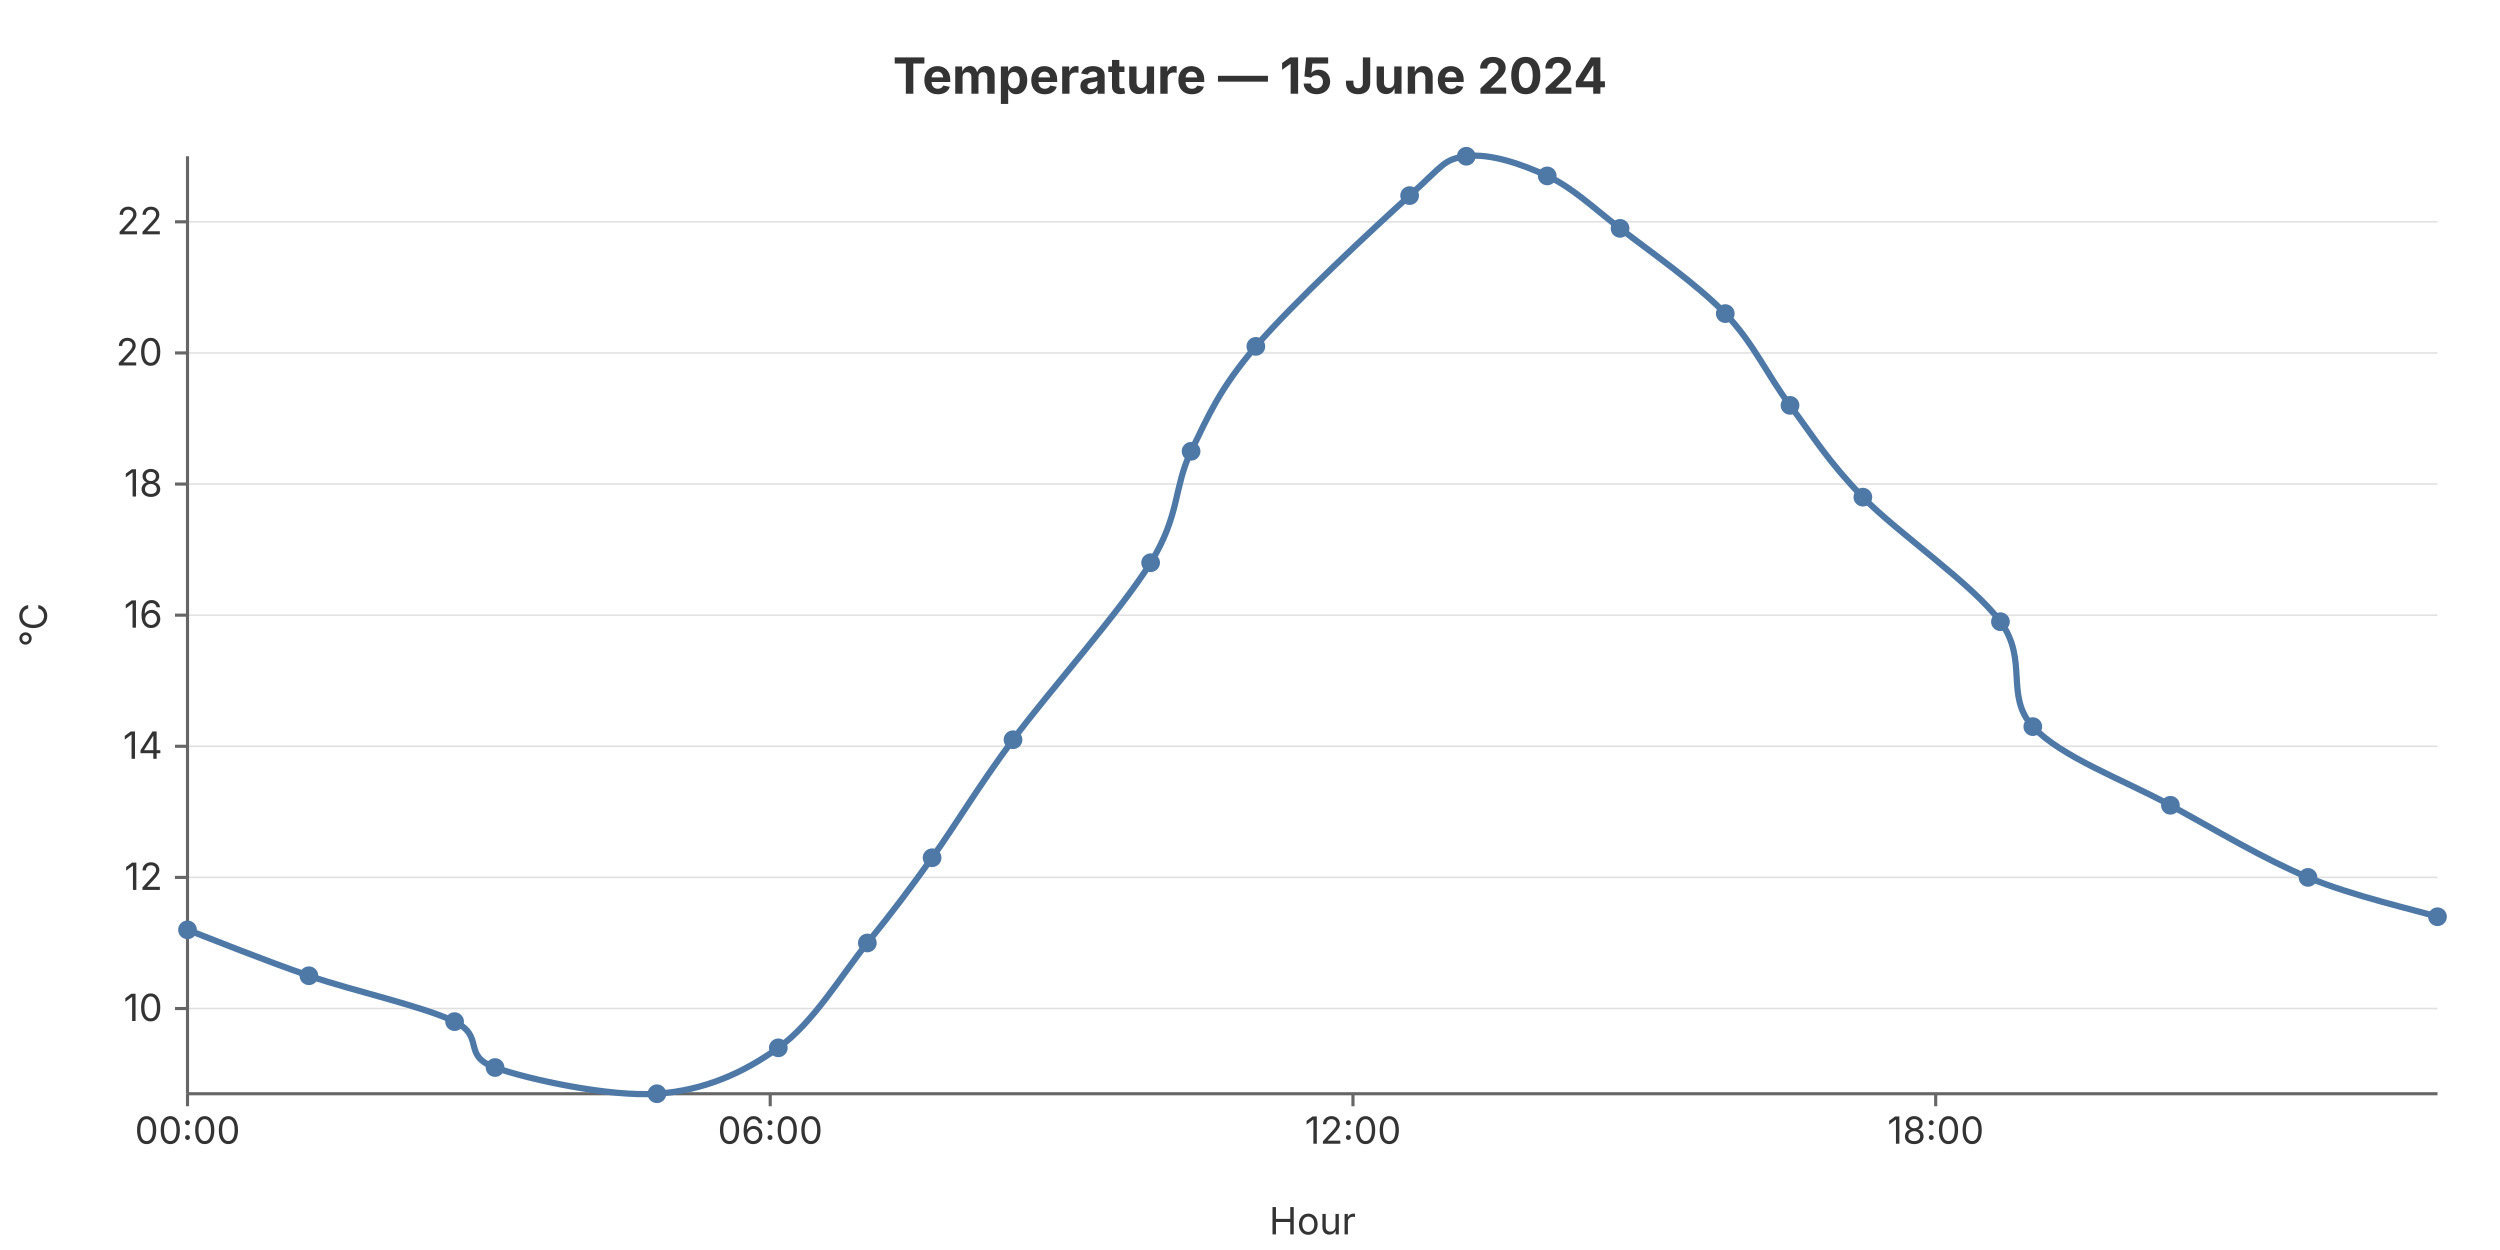
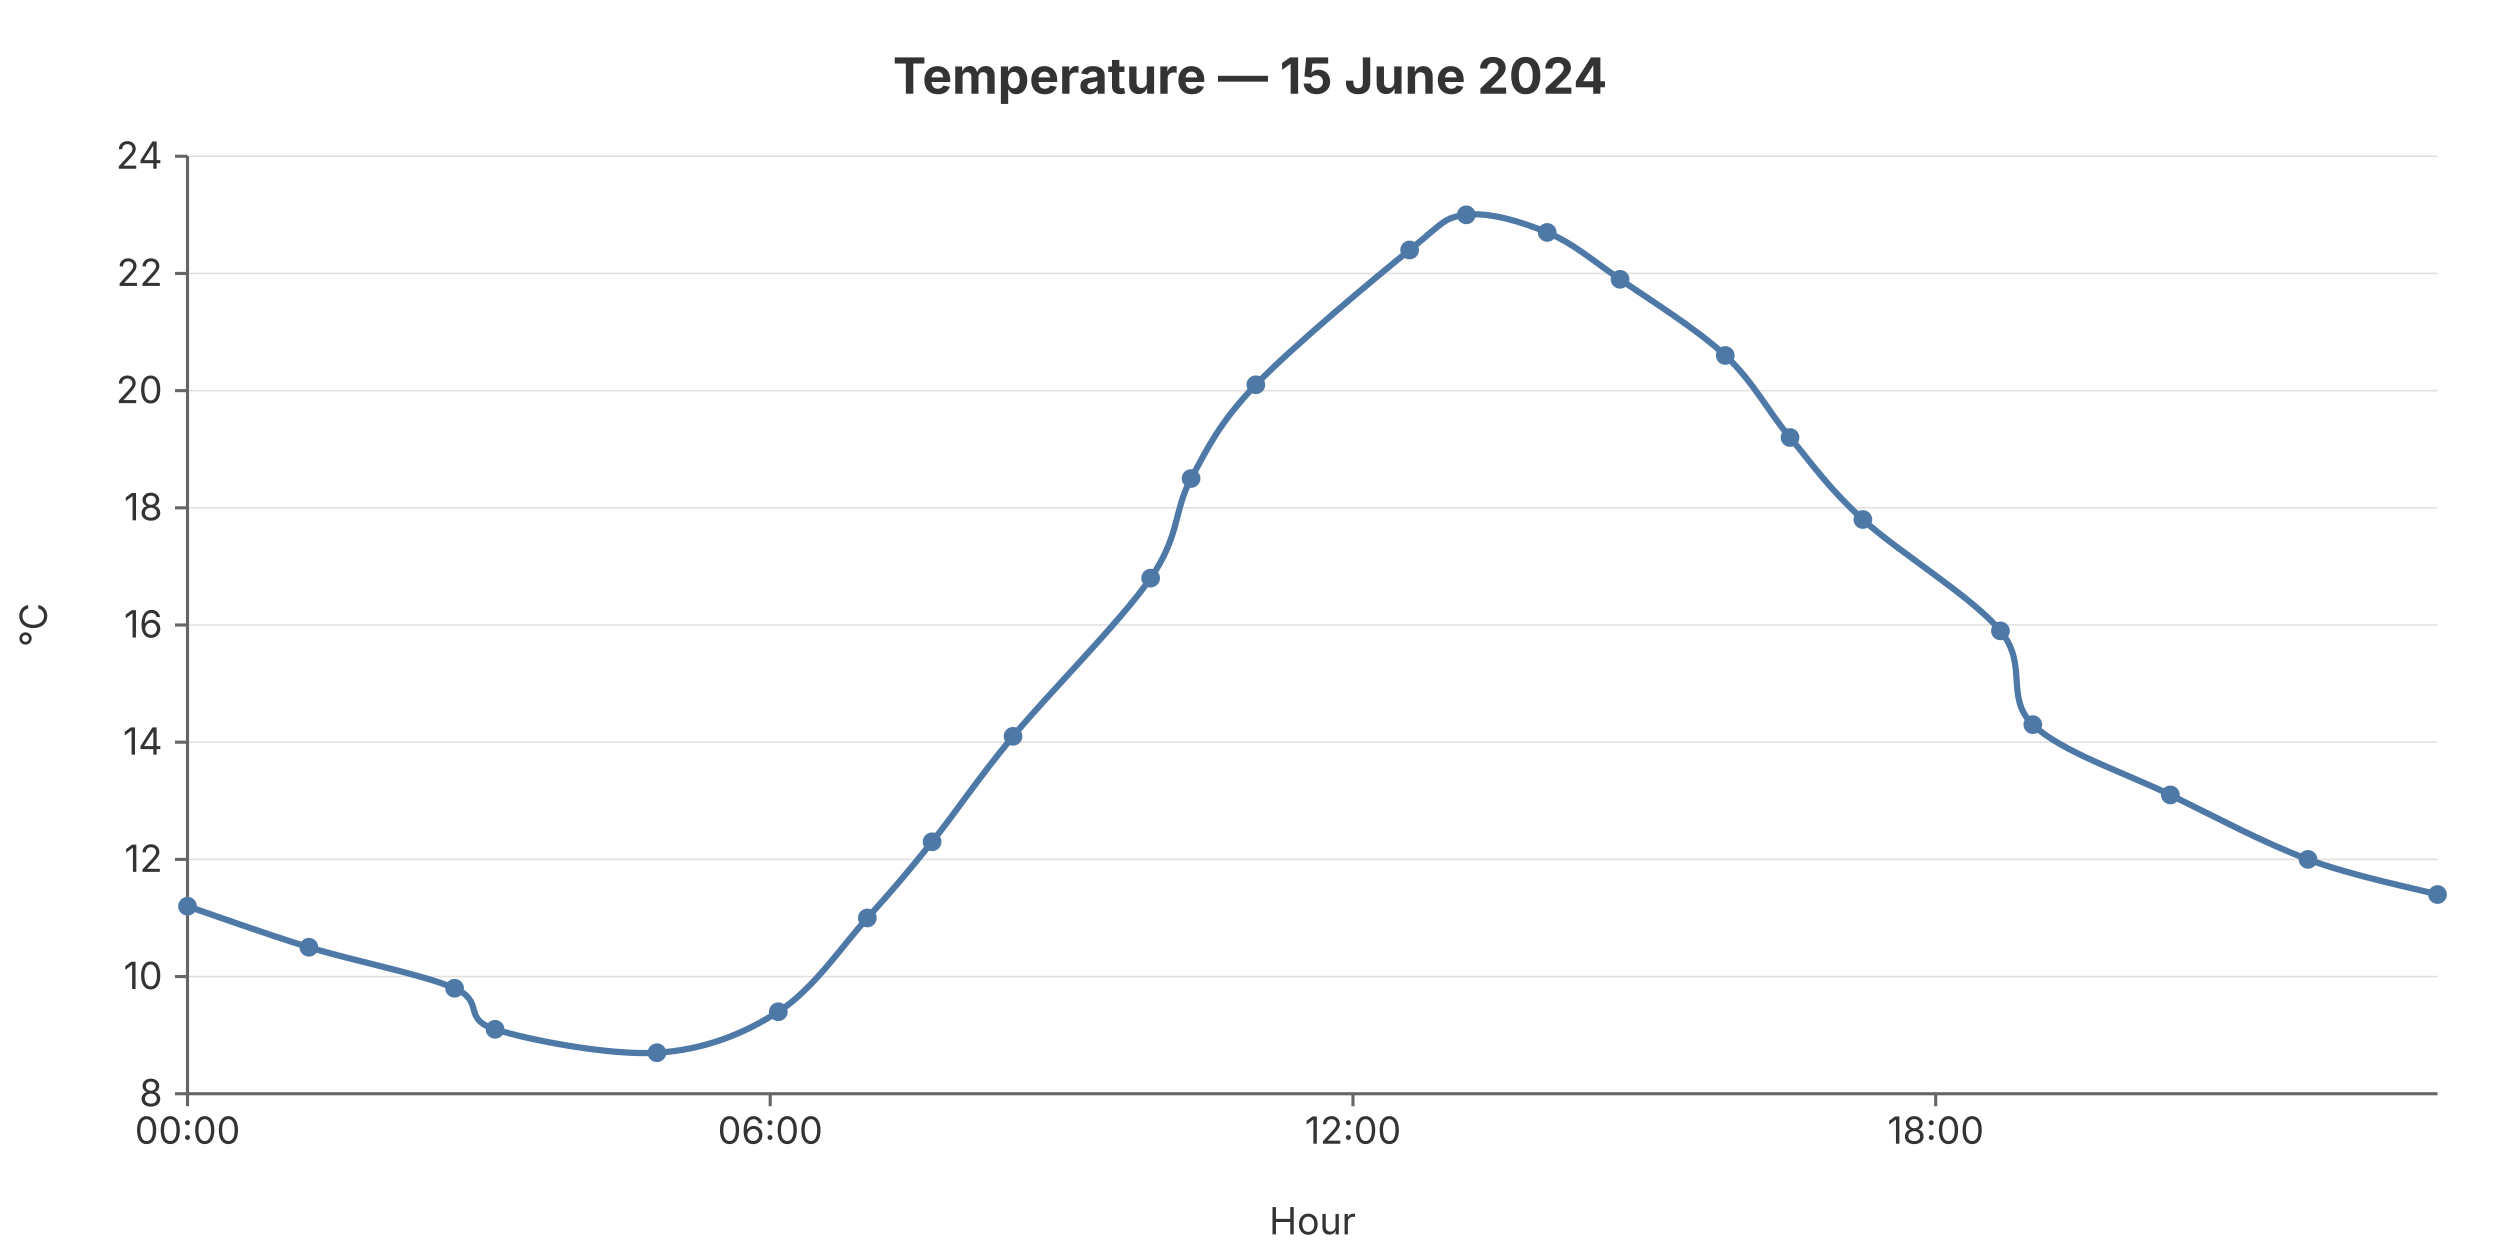
<svg xmlns="http://www.w3.org/2000/svg" viewBox="0 0 800 400" role="img" aria-labelledby="chart-title">
  <style>
    .tooltip { display: none; pointer-events: none; }
    .data-point:hover .tooltip { display: block; }
    .point { transition: r 0.15s; }
    .data-point:hover .point { r: 5; }
    .line { transition: stroke-width 0.2s; }
    .bar { transition: opacity 0.15s; }
    .bar:hover { opacity: 0.8; }
    .slice { transition: opacity 0.15s; }
    .slice:hover { opacity: 0.8; }
  </style>
  <rect x="0.00" y="0.00" width="800.00" height="400.00" fill="#ffffff" />
  <g class="grid">
-     <line x1="60.00" y1="322.73" x2="780.00" y2="322.73" stroke="#e0e0e0" stroke-width="0.5" />
-     <line x1="60.00" y1="280.77" x2="780.00" y2="280.77" stroke="#e0e0e0" stroke-width="0.5" />
-     <line x1="60.00" y1="238.81" x2="780.00" y2="238.81" stroke="#e0e0e0" stroke-width="0.5" />
-     <line x1="60.00" y1="196.85" x2="780.00" y2="196.85" stroke="#e0e0e0" stroke-width="0.5" />
-     <line x1="60.00" y1="154.90" x2="780.00" y2="154.90" stroke="#e0e0e0" stroke-width="0.5" />
-     <line x1="60.00" y1="112.94" x2="780.00" y2="112.94" stroke="#e0e0e0" stroke-width="0.5" />
-     <line x1="60.00" y1="70.98" x2="780.00" y2="70.98" stroke="#e0e0e0" stroke-width="0.5" />
+     <line x1="60.00" y1="350.00" x2="780.00" y2="350.00" stroke="#e0e0e0" stroke-width="0.5" />
+     <line x1="60.00" y1="312.50" x2="780.00" y2="312.50" stroke="#e0e0e0" stroke-width="0.5" />
+     <line x1="60.00" y1="275.00" x2="780.00" y2="275.00" stroke="#e0e0e0" stroke-width="0.5" />
+     <line x1="60.00" y1="237.50" x2="780.00" y2="237.50" stroke="#e0e0e0" stroke-width="0.5" />
+     <line x1="60.00" y1="200.00" x2="780.00" y2="200.00" stroke="#e0e0e0" stroke-width="0.5" />
+     <line x1="60.00" y1="162.50" x2="780.00" y2="162.50" stroke="#e0e0e0" stroke-width="0.5" />
+     <line x1="60.00" y1="125.00" x2="780.00" y2="125.00" stroke="#e0e0e0" stroke-width="0.5" />
+     <line x1="60.00" y1="87.50" x2="780.00" y2="87.50" stroke="#e0e0e0" stroke-width="0.5" />
+     <line x1="60.00" y1="50.00" x2="780.00" y2="50.00" stroke="#e0e0e0" stroke-width="0.5" />
  </g>
  <g class="y-axis">
    <line x1="60.00" y1="50.00" x2="60.00" y2="350.00" stroke="#666666" stroke-width="1" />
-     <line x1="56.00" y1="322.73" x2="60.00" y2="322.73" stroke="#666666" stroke-width="1" />
-     <text x="52.00" y="326.73" text-anchor="end" fill="#333333" font-size="12" font-family="system-ui, -apple-system, sans-serif">10</text>
-     <line x1="56.00" y1="280.77" x2="60.00" y2="280.77" stroke="#666666" stroke-width="1" />
-     <text x="52.00" y="284.77" text-anchor="end" fill="#333333" font-size="12" font-family="system-ui, -apple-system, sans-serif">12</text>
-     <line x1="56.00" y1="238.81" x2="60.00" y2="238.81" stroke="#666666" stroke-width="1" />
-     <text x="52.00" y="242.81" text-anchor="end" fill="#333333" font-size="12" font-family="system-ui, -apple-system, sans-serif">14</text>
-     <line x1="56.00" y1="196.85" x2="60.00" y2="196.85" stroke="#666666" stroke-width="1" />
-     <text x="52.00" y="200.85" text-anchor="end" fill="#333333" font-size="12" font-family="system-ui, -apple-system, sans-serif">16</text>
-     <line x1="56.00" y1="154.90" x2="60.00" y2="154.90" stroke="#666666" stroke-width="1" />
-     <text x="52.00" y="158.90" text-anchor="end" fill="#333333" font-size="12" font-family="system-ui, -apple-system, sans-serif">18</text>
-     <line x1="56.00" y1="112.94" x2="60.00" y2="112.94" stroke="#666666" stroke-width="1" />
-     <text x="52.00" y="116.94" text-anchor="end" fill="#333333" font-size="12" font-family="system-ui, -apple-system, sans-serif">20</text>
-     <line x1="56.00" y1="70.98" x2="60.00" y2="70.98" stroke="#666666" stroke-width="1" />
-     <text x="52.00" y="74.98" text-anchor="end" fill="#333333" font-size="12" font-family="system-ui, -apple-system, sans-serif">22</text>
+     <line x1="56.00" y1="350.00" x2="60.00" y2="350.00" stroke="#666666" stroke-width="1" />
+     <text x="52.00" y="354.00" text-anchor="end" fill="#333333" font-size="12" font-family="system-ui, -apple-system, sans-serif">8</text>
+     <line x1="56.00" y1="312.50" x2="60.00" y2="312.50" stroke="#666666" stroke-width="1" />
+     <text x="52.00" y="316.50" text-anchor="end" fill="#333333" font-size="12" font-family="system-ui, -apple-system, sans-serif">10</text>
+     <line x1="56.00" y1="275.00" x2="60.00" y2="275.00" stroke="#666666" stroke-width="1" />
+     <text x="52.00" y="279.00" text-anchor="end" fill="#333333" font-size="12" font-family="system-ui, -apple-system, sans-serif">12</text>
+     <line x1="56.00" y1="237.50" x2="60.00" y2="237.50" stroke="#666666" stroke-width="1" />
+     <text x="52.00" y="241.50" text-anchor="end" fill="#333333" font-size="12" font-family="system-ui, -apple-system, sans-serif">14</text>
+     <line x1="56.00" y1="200.00" x2="60.00" y2="200.00" stroke="#666666" stroke-width="1" />
+     <text x="52.00" y="204.00" text-anchor="end" fill="#333333" font-size="12" font-family="system-ui, -apple-system, sans-serif">16</text>
+     <line x1="56.00" y1="162.50" x2="60.00" y2="162.50" stroke="#666666" stroke-width="1" />
+     <text x="52.00" y="166.50" text-anchor="end" fill="#333333" font-size="12" font-family="system-ui, -apple-system, sans-serif">18</text>
+     <line x1="56.00" y1="125.00" x2="60.00" y2="125.00" stroke="#666666" stroke-width="1" />
+     <text x="52.00" y="129.00" text-anchor="end" fill="#333333" font-size="12" font-family="system-ui, -apple-system, sans-serif">20</text>
+     <line x1="56.00" y1="87.50" x2="60.00" y2="87.50" stroke="#666666" stroke-width="1" />
+     <text x="52.00" y="91.50" text-anchor="end" fill="#333333" font-size="12" font-family="system-ui, -apple-system, sans-serif">22</text>
+     <line x1="56.00" y1="50.00" x2="60.00" y2="50.00" stroke="#666666" stroke-width="1" />
+     <text x="52.00" y="54.00" text-anchor="end" fill="#333333" font-size="12" font-family="system-ui, -apple-system, sans-serif">24</text>
    <text x="15.00" y="200.00" text-anchor="middle" fill="#333333" font-size="12" font-family="system-ui, -apple-system, sans-serif" transform="rotate(-90 15.00 200.00)">°C</text>
  </g>
  <g class="x-axis">
    <line x1="60.00" y1="350.00" x2="780.00" y2="350.00" stroke="#666666" stroke-width="1" />
    <line x1="60.00" y1="350.00" x2="60.00" y2="354.00" stroke="#666666" stroke-width="1" />
    <text x="60.00" y="366.00" text-anchor="middle" fill="#333333" font-size="12" font-family="system-ui, -apple-system, sans-serif">00:00</text>
    <line x1="246.47" y1="350.00" x2="246.47" y2="354.00" stroke="#666666" stroke-width="1" />
    <text x="246.47" y="366.00" text-anchor="middle" fill="#333333" font-size="12" font-family="system-ui, -apple-system, sans-serif">06:00</text>
    <line x1="432.95" y1="350.00" x2="432.95" y2="354.00" stroke="#666666" stroke-width="1" />
    <text x="432.95" y="366.00" text-anchor="middle" fill="#333333" font-size="12" font-family="system-ui, -apple-system, sans-serif">12:00</text>
    <line x1="619.42" y1="350.00" x2="619.42" y2="354.00" stroke="#666666" stroke-width="1" />
    <text x="619.42" y="366.00" text-anchor="middle" fill="#333333" font-size="12" font-family="system-ui, -apple-system, sans-serif">18:00</text>
    <text x="420.00" y="395.00" text-anchor="middle" fill="#333333" font-size="12" font-family="system-ui, -apple-system, sans-serif">Hour</text>
  </g>
  <text x="400.00" y="30.00" text-anchor="middle" fill="#333333" font-size="16" font-weight="bold" font-family="system-ui, -apple-system, sans-serif">Temperature — 15 June 2024</text>
  <g class="series-0">
-     <path d="M60.00,297.55 C66.47,300.00 84.60,307.34 98.85,312.24 C113.09,317.13 135.54,322.03 145.47,326.92 C155.40,331.82 147.63,337.76 158.42,341.61 C169.21,345.45 195.11,351.05 210.22,350.00 C225.32,348.95 237.84,343.36 249.06,335.31 C260.29,327.27 269.35,311.89 277.55,301.75 C285.76,291.61 290.50,285.31 298.27,274.48 C306.04,263.64 312.52,252.45 324.17,236.71 C335.83,220.98 358.71,195.45 368.20,180.07 C377.70,164.69 375.54,155.94 381.15,144.41 C386.76,132.87 390.22,124.48 401.87,110.84 C413.53,97.20 439.86,72.73 451.08,62.59 C462.30,52.45 461.87,51.05 469.21,50.00 C476.55,48.95 486.91,52.45 495.11,56.29 C503.31,60.14 508.92,65.73 518.42,73.08 C527.91,80.42 543.02,90.91 552.09,100.35 C561.15,109.79 565.47,119.93 572.81,129.72 C580.14,139.51 584.89,147.55 596.12,159.09 C607.34,170.63 631.08,186.71 640.14,198.95 C649.21,211.19 641.44,222.73 650.50,232.52 C659.57,242.31 679.86,249.65 694.53,257.69 C709.21,265.73 724.32,274.83 738.56,280.77 C752.81,286.71 773.09,291.26 780.00,293.36" fill="none" stroke="#4e79a7" stroke-width="2" class="line" />
+     <path d="M60.00,290.00 C66.47,292.19 84.60,298.75 98.85,303.12 C113.09,307.50 135.54,311.88 145.47,316.25 C155.40,320.62 147.63,325.94 158.42,329.38 C169.21,332.81 195.11,337.81 210.22,336.88 C225.32,335.94 237.84,330.94 249.06,323.75 C260.29,316.56 269.35,302.81 277.55,293.75 C285.76,284.69 290.50,279.06 298.27,269.38 C306.04,259.69 312.52,249.69 324.17,235.62 C335.83,221.56 358.71,198.75 368.20,185.00 C377.70,171.25 375.54,163.44 381.15,153.12 C386.76,142.81 390.22,135.31 401.87,123.12 C413.53,110.94 439.86,89.06 451.08,80.00 C462.30,70.94 461.87,69.69 469.21,68.75 C476.55,67.81 486.91,70.94 495.11,74.38 C503.31,77.81 508.92,82.81 518.42,89.38 C527.91,95.94 543.02,105.31 552.09,113.75 C561.15,122.19 565.47,131.25 572.81,140.00 C580.14,148.75 584.89,155.94 596.12,166.25 C607.34,176.56 631.08,190.94 640.14,201.88 C649.21,212.81 641.44,223.12 650.50,231.88 C659.57,240.62 679.86,247.19 694.53,254.38 C709.21,261.56 724.32,269.69 738.56,275.00 C752.81,280.31 773.09,284.38 780.00,286.25" fill="none" stroke="#4e79a7" stroke-width="2" class="line" />
    <g class="data-point" aria-label="11.2°C">
-       <circle cx="60.00" cy="297.55" r="3.0" fill="#4e79a7" class="point" />
-       <g class="tooltip">
-         <rect x="68.00" y="277.55" width="60.00" height="18.00" fill="white" stroke="#ccc" rx="3" />
-         <text x="72.00" y="290.55" fill="#333333" font-size="10" font-family="system-ui, -apple-system, sans-serif">11.2°C</text>
+       <circle cx="60.00" cy="290.00" r="3.0" fill="#4e79a7" class="point" />
+       <g class="tooltip">
+         <rect x="68.00" y="270.00" width="60.00" height="18.00" fill="white" stroke="#ccc" rx="3" />
+         <text x="72.00" y="283.00" fill="#333333" font-size="10" font-family="system-ui, -apple-system, sans-serif">11.2°C</text>
      </g>
    </g>
    <g class="data-point" aria-label="10.5°C">
-       <circle cx="98.85" cy="312.24" r="3.0" fill="#4e79a7" class="point" />
-       <g class="tooltip">
-         <rect x="106.85" y="292.24" width="60.00" height="18.00" fill="white" stroke="#ccc" rx="3" />
-         <text x="110.85" y="305.24" fill="#333333" font-size="10" font-family="system-ui, -apple-system, sans-serif">10.5°C</text>
+       <circle cx="98.85" cy="303.12" r="3.0" fill="#4e79a7" class="point" />
+       <g class="tooltip">
+         <rect x="106.85" y="283.12" width="60.00" height="18.00" fill="white" stroke="#ccc" rx="3" />
+         <text x="110.85" y="296.12" fill="#333333" font-size="10" font-family="system-ui, -apple-system, sans-serif">10.5°C</text>
      </g>
    </g>
    <g class="data-point" aria-label="9.8°C">
-       <circle cx="145.47" cy="326.92" r="3.0" fill="#4e79a7" class="point" />
-       <g class="tooltip">
-         <rect x="153.47" y="306.92" width="60.00" height="18.00" fill="white" stroke="#ccc" rx="3" />
-         <text x="157.47" y="319.92" fill="#333333" font-size="10" font-family="system-ui, -apple-system, sans-serif">9.8°C</text>
+       <circle cx="145.47" cy="316.25" r="3.0" fill="#4e79a7" class="point" />
+       <g class="tooltip">
+         <rect x="153.47" y="296.25" width="60.00" height="18.00" fill="white" stroke="#ccc" rx="3" />
+         <text x="157.47" y="309.25" fill="#333333" font-size="10" font-family="system-ui, -apple-system, sans-serif">9.8°C</text>
      </g>
    </g>
    <g class="data-point" aria-label="9.1°C">
-       <circle cx="158.42" cy="341.61" r="3.0" fill="#4e79a7" class="point" />
-       <g class="tooltip">
-         <rect x="166.42" y="321.61" width="60.00" height="18.00" fill="white" stroke="#ccc" rx="3" />
-         <text x="170.42" y="334.61" fill="#333333" font-size="10" font-family="system-ui, -apple-system, sans-serif">9.1°C</text>
+       <circle cx="158.42" cy="329.38" r="3.0" fill="#4e79a7" class="point" />
+       <g class="tooltip">
+         <rect x="166.42" y="309.38" width="60.00" height="18.00" fill="white" stroke="#ccc" rx="3" />
+         <text x="170.42" y="322.38" fill="#333333" font-size="10" font-family="system-ui, -apple-system, sans-serif">9.1°C</text>
      </g>
    </g>
    <g class="data-point" aria-label="8.7°C">
-       <circle cx="210.22" cy="350.00" r="3.0" fill="#4e79a7" class="point" />
-       <g class="tooltip">
-         <rect x="218.22" y="330.00" width="60.00" height="18.00" fill="white" stroke="#ccc" rx="3" />
-         <text x="222.22" y="343.00" fill="#333333" font-size="10" font-family="system-ui, -apple-system, sans-serif">8.7°C</text>
+       <circle cx="210.22" cy="336.88" r="3.0" fill="#4e79a7" class="point" />
+       <g class="tooltip">
+         <rect x="218.22" y="316.88" width="60.00" height="18.00" fill="white" stroke="#ccc" rx="3" />
+         <text x="222.22" y="329.88" fill="#333333" font-size="10" font-family="system-ui, -apple-system, sans-serif">8.7°C</text>
      </g>
    </g>
    <g class="data-point" aria-label="9.4°C">
-       <circle cx="249.06" cy="335.31" r="3.0" fill="#4e79a7" class="point" />
-       <g class="tooltip">
-         <rect x="257.06" y="315.31" width="60.00" height="18.00" fill="white" stroke="#ccc" rx="3" />
-         <text x="261.06" y="328.31" fill="#333333" font-size="10" font-family="system-ui, -apple-system, sans-serif">9.4°C</text>
+       <circle cx="249.06" cy="323.75" r="3.0" fill="#4e79a7" class="point" />
+       <g class="tooltip">
+         <rect x="257.06" y="303.75" width="60.00" height="18.00" fill="white" stroke="#ccc" rx="3" />
+         <text x="261.06" y="316.75" fill="#333333" font-size="10" font-family="system-ui, -apple-system, sans-serif">9.4°C</text>
      </g>
    </g>
    <g class="data-point" aria-label="11.0°C">
-       <circle cx="277.55" cy="301.75" r="3.0" fill="#4e79a7" class="point" />
-       <g class="tooltip">
-         <rect x="285.55" y="281.75" width="60.00" height="18.00" fill="white" stroke="#ccc" rx="3" />
-         <text x="289.55" y="294.75" fill="#333333" font-size="10" font-family="system-ui, -apple-system, sans-serif">11.0°C</text>
+       <circle cx="277.55" cy="293.75" r="3.0" fill="#4e79a7" class="point" />
+       <g class="tooltip">
+         <rect x="285.55" y="273.75" width="60.00" height="18.00" fill="white" stroke="#ccc" rx="3" />
+         <text x="289.55" y="286.75" fill="#333333" font-size="10" font-family="system-ui, -apple-system, sans-serif">11.0°C</text>
      </g>
    </g>
    <g class="data-point" aria-label="12.3°C">
-       <circle cx="298.27" cy="274.48" r="3.0" fill="#4e79a7" class="point" />
-       <g class="tooltip">
-         <rect x="306.27" y="254.48" width="60.00" height="18.00" fill="white" stroke="#ccc" rx="3" />
-         <text x="310.27" y="267.48" fill="#333333" font-size="10" font-family="system-ui, -apple-system, sans-serif">12.3°C</text>
+       <circle cx="298.27" cy="269.38" r="3.0" fill="#4e79a7" class="point" />
+       <g class="tooltip">
+         <rect x="306.27" y="249.38" width="60.00" height="18.00" fill="white" stroke="#ccc" rx="3" />
+         <text x="310.27" y="262.38" fill="#333333" font-size="10" font-family="system-ui, -apple-system, sans-serif">12.3°C</text>
      </g>
    </g>
    <g class="data-point" aria-label="14.1°C">
-       <circle cx="324.17" cy="236.71" r="3.0" fill="#4e79a7" class="point" />
-       <g class="tooltip">
-         <rect x="332.17" y="216.71" width="60.00" height="18.00" fill="white" stroke="#ccc" rx="3" />
-         <text x="336.17" y="229.71" fill="#333333" font-size="10" font-family="system-ui, -apple-system, sans-serif">14.1°C</text>
+       <circle cx="324.17" cy="235.62" r="3.0" fill="#4e79a7" class="point" />
+       <g class="tooltip">
+         <rect x="332.17" y="215.62" width="60.00" height="18.00" fill="white" stroke="#ccc" rx="3" />
+         <text x="336.17" y="228.62" fill="#333333" font-size="10" font-family="system-ui, -apple-system, sans-serif">14.1°C</text>
      </g>
    </g>
    <g class="data-point" aria-label="16.8°C">
-       <circle cx="368.20" cy="180.07" r="3.0" fill="#4e79a7" class="point" />
-       <g class="tooltip">
-         <rect x="376.20" y="160.07" width="60.00" height="18.00" fill="white" stroke="#ccc" rx="3" />
-         <text x="380.20" y="173.07" fill="#333333" font-size="10" font-family="system-ui, -apple-system, sans-serif">16.8°C</text>
+       <circle cx="368.20" cy="185.00" r="3.0" fill="#4e79a7" class="point" />
+       <g class="tooltip">
+         <rect x="376.20" y="165.00" width="60.00" height="18.00" fill="white" stroke="#ccc" rx="3" />
+         <text x="380.20" y="178.00" fill="#333333" font-size="10" font-family="system-ui, -apple-system, sans-serif">16.8°C</text>
      </g>
    </g>
    <g class="data-point" aria-label="18.5°C">
-       <circle cx="381.15" cy="144.41" r="3.0" fill="#4e79a7" class="point" />
-       <g class="tooltip">
-         <rect x="389.15" y="124.41" width="60.00" height="18.00" fill="white" stroke="#ccc" rx="3" />
-         <text x="393.15" y="137.41" fill="#333333" font-size="10" font-family="system-ui, -apple-system, sans-serif">18.5°C</text>
+       <circle cx="381.15" cy="153.12" r="3.0" fill="#4e79a7" class="point" />
+       <g class="tooltip">
+         <rect x="389.15" y="133.12" width="60.00" height="18.00" fill="white" stroke="#ccc" rx="3" />
+         <text x="393.15" y="146.12" fill="#333333" font-size="10" font-family="system-ui, -apple-system, sans-serif">18.5°C</text>
      </g>
    </g>
    <g class="data-point" aria-label="20.1°C">
-       <circle cx="401.87" cy="110.84" r="3.0" fill="#4e79a7" class="point" />
-       <g class="tooltip">
-         <rect x="409.87" y="90.84" width="60.00" height="18.00" fill="white" stroke="#ccc" rx="3" />
-         <text x="413.87" y="103.84" fill="#333333" font-size="10" font-family="system-ui, -apple-system, sans-serif">20.1°C</text>
+       <circle cx="401.87" cy="123.12" r="3.0" fill="#4e79a7" class="point" />
+       <g class="tooltip">
+         <rect x="409.87" y="103.12" width="60.00" height="18.00" fill="white" stroke="#ccc" rx="3" />
+         <text x="413.87" y="116.12" fill="#333333" font-size="10" font-family="system-ui, -apple-system, sans-serif">20.1°C</text>
      </g>
    </g>
    <g class="data-point" aria-label="22.4°C">
-       <circle cx="451.08" cy="62.59" r="3.0" fill="#4e79a7" class="point" />
-       <g class="tooltip">
-         <rect x="459.08" y="42.59" width="60.00" height="18.00" fill="white" stroke="#ccc" rx="3" />
-         <text x="463.08" y="55.59" fill="#333333" font-size="10" font-family="system-ui, -apple-system, sans-serif">22.4°C</text>
+       <circle cx="451.08" cy="80.00" r="3.0" fill="#4e79a7" class="point" />
+       <g class="tooltip">
+         <rect x="459.08" y="60.00" width="60.00" height="18.00" fill="white" stroke="#ccc" rx="3" />
+         <text x="463.08" y="73.00" fill="#333333" font-size="10" font-family="system-ui, -apple-system, sans-serif">22.4°C</text>
      </g>
    </g>
    <g class="data-point" aria-label="23.0°C">
-       <circle cx="469.21" cy="50.00" r="3.0" fill="#4e79a7" class="point" />
-       <g class="tooltip">
-         <rect x="477.21" y="30.00" width="60.00" height="18.00" fill="white" stroke="#ccc" rx="3" />
-         <text x="481.21" y="43.00" fill="#333333" font-size="10" font-family="system-ui, -apple-system, sans-serif">23.0°C</text>
+       <circle cx="469.21" cy="68.75" r="3.0" fill="#4e79a7" class="point" />
+       <g class="tooltip">
+         <rect x="477.21" y="48.75" width="60.00" height="18.00" fill="white" stroke="#ccc" rx="3" />
+         <text x="481.21" y="61.75" fill="#333333" font-size="10" font-family="system-ui, -apple-system, sans-serif">23.0°C</text>
      </g>
    </g>
    <g class="data-point" aria-label="22.7°C">
-       <circle cx="495.11" cy="56.29" r="3.0" fill="#4e79a7" class="point" />
-       <g class="tooltip">
-         <rect x="503.11" y="36.29" width="60.00" height="18.00" fill="white" stroke="#ccc" rx="3" />
-         <text x="507.11" y="49.29" fill="#333333" font-size="10" font-family="system-ui, -apple-system, sans-serif">22.7°C</text>
+       <circle cx="495.11" cy="74.38" r="3.0" fill="#4e79a7" class="point" />
+       <g class="tooltip">
+         <rect x="503.11" y="54.38" width="60.00" height="18.00" fill="white" stroke="#ccc" rx="3" />
+         <text x="507.11" y="67.38" fill="#333333" font-size="10" font-family="system-ui, -apple-system, sans-serif">22.7°C</text>
      </g>
    </g>
    <g class="data-point" aria-label="21.9°C">
-       <circle cx="518.42" cy="73.08" r="3.0" fill="#4e79a7" class="point" />
-       <g class="tooltip">
-         <rect x="526.42" y="53.08" width="60.00" height="18.00" fill="white" stroke="#ccc" rx="3" />
-         <text x="530.42" y="66.08" fill="#333333" font-size="10" font-family="system-ui, -apple-system, sans-serif">21.9°C</text>
+       <circle cx="518.42" cy="89.38" r="3.0" fill="#4e79a7" class="point" />
+       <g class="tooltip">
+         <rect x="526.42" y="69.38" width="60.00" height="18.00" fill="white" stroke="#ccc" rx="3" />
+         <text x="530.42" y="82.38" fill="#333333" font-size="10" font-family="system-ui, -apple-system, sans-serif">21.9°C</text>
      </g>
    </g>
    <g class="data-point" aria-label="20.6°C">
-       <circle cx="552.09" cy="100.35" r="3.0" fill="#4e79a7" class="point" />
-       <g class="tooltip">
-         <rect x="560.09" y="80.35" width="60.00" height="18.00" fill="white" stroke="#ccc" rx="3" />
-         <text x="564.09" y="93.35" fill="#333333" font-size="10" font-family="system-ui, -apple-system, sans-serif">20.6°C</text>
+       <circle cx="552.09" cy="113.75" r="3.0" fill="#4e79a7" class="point" />
+       <g class="tooltip">
+         <rect x="560.09" y="93.75" width="60.00" height="18.00" fill="white" stroke="#ccc" rx="3" />
+         <text x="564.09" y="106.75" fill="#333333" font-size="10" font-family="system-ui, -apple-system, sans-serif">20.6°C</text>
      </g>
    </g>
    <g class="data-point" aria-label="19.2°C">
-       <circle cx="572.81" cy="129.72" r="3.0" fill="#4e79a7" class="point" />
-       <g class="tooltip">
-         <rect x="580.81" y="109.72" width="60.00" height="18.00" fill="white" stroke="#ccc" rx="3" />
-         <text x="584.81" y="122.72" fill="#333333" font-size="10" font-family="system-ui, -apple-system, sans-serif">19.2°C</text>
+       <circle cx="572.81" cy="140.00" r="3.0" fill="#4e79a7" class="point" />
+       <g class="tooltip">
+         <rect x="580.81" y="120.00" width="60.00" height="18.00" fill="white" stroke="#ccc" rx="3" />
+         <text x="584.81" y="133.00" fill="#333333" font-size="10" font-family="system-ui, -apple-system, sans-serif">19.2°C</text>
      </g>
    </g>
    <g class="data-point" aria-label="17.8°C">
-       <circle cx="596.12" cy="159.09" r="3.0" fill="#4e79a7" class="point" />
-       <g class="tooltip">
-         <rect x="604.12" y="139.09" width="60.00" height="18.00" fill="white" stroke="#ccc" rx="3" />
-         <text x="608.12" y="152.09" fill="#333333" font-size="10" font-family="system-ui, -apple-system, sans-serif">17.8°C</text>
+       <circle cx="596.12" cy="166.25" r="3.0" fill="#4e79a7" class="point" />
+       <g class="tooltip">
+         <rect x="604.12" y="146.25" width="60.00" height="18.00" fill="white" stroke="#ccc" rx="3" />
+         <text x="608.12" y="159.25" fill="#333333" font-size="10" font-family="system-ui, -apple-system, sans-serif">17.8°C</text>
      </g>
    </g>
    <g class="data-point" aria-label="15.9°C">
-       <circle cx="640.14" cy="198.95" r="3.0" fill="#4e79a7" class="point" />
-       <g class="tooltip">
-         <rect x="648.14" y="178.95" width="60.00" height="18.00" fill="white" stroke="#ccc" rx="3" />
-         <text x="652.14" y="191.95" fill="#333333" font-size="10" font-family="system-ui, -apple-system, sans-serif">15.9°C</text>
+       <circle cx="640.14" cy="201.88" r="3.0" fill="#4e79a7" class="point" />
+       <g class="tooltip">
+         <rect x="648.14" y="181.88" width="60.00" height="18.00" fill="white" stroke="#ccc" rx="3" />
+         <text x="652.14" y="194.88" fill="#333333" font-size="10" font-family="system-ui, -apple-system, sans-serif">15.9°C</text>
      </g>
    </g>
    <g class="data-point" aria-label="14.3°C">
-       <circle cx="650.50" cy="232.52" r="3.0" fill="#4e79a7" class="point" />
-       <g class="tooltip">
-         <rect x="658.50" y="212.52" width="60.00" height="18.00" fill="white" stroke="#ccc" rx="3" />
-         <text x="662.50" y="225.52" fill="#333333" font-size="10" font-family="system-ui, -apple-system, sans-serif">14.3°C</text>
+       <circle cx="650.50" cy="231.88" r="3.0" fill="#4e79a7" class="point" />
+       <g class="tooltip">
+         <rect x="658.50" y="211.88" width="60.00" height="18.00" fill="white" stroke="#ccc" rx="3" />
+         <text x="662.50" y="224.88" fill="#333333" font-size="10" font-family="system-ui, -apple-system, sans-serif">14.3°C</text>
      </g>
    </g>
    <g class="data-point" aria-label="13.1°C">
-       <circle cx="694.53" cy="257.69" r="3.0" fill="#4e79a7" class="point" />
-       <g class="tooltip">
-         <rect x="702.53" y="237.69" width="60.00" height="18.00" fill="white" stroke="#ccc" rx="3" />
-         <text x="706.53" y="250.69" fill="#333333" font-size="10" font-family="system-ui, -apple-system, sans-serif">13.1°C</text>
+       <circle cx="694.53" cy="254.38" r="3.0" fill="#4e79a7" class="point" />
+       <g class="tooltip">
+         <rect x="702.53" y="234.38" width="60.00" height="18.00" fill="white" stroke="#ccc" rx="3" />
+         <text x="706.53" y="247.38" fill="#333333" font-size="10" font-family="system-ui, -apple-system, sans-serif">13.1°C</text>
      </g>
    </g>
    <g class="data-point" aria-label="12.0°C">
-       <circle cx="738.56" cy="280.77" r="3.0" fill="#4e79a7" class="point" />
-       <g class="tooltip">
-         <rect x="746.56" y="260.77" width="60.00" height="18.00" fill="white" stroke="#ccc" rx="3" />
-         <text x="750.56" y="273.77" fill="#333333" font-size="10" font-family="system-ui, -apple-system, sans-serif">12.0°C</text>
+       <circle cx="738.56" cy="275.00" r="3.0" fill="#4e79a7" class="point" />
+       <g class="tooltip">
+         <rect x="746.56" y="255.00" width="60.00" height="18.00" fill="white" stroke="#ccc" rx="3" />
+         <text x="750.56" y="268.00" fill="#333333" font-size="10" font-family="system-ui, -apple-system, sans-serif">12.0°C</text>
      </g>
    </g>
    <g class="data-point" aria-label="11.4°C">
-       <circle cx="780.00" cy="293.36" r="3.0" fill="#4e79a7" class="point" />
-       <g class="tooltip">
-         <rect x="788.00" y="273.36" width="60.00" height="18.00" fill="white" stroke="#ccc" rx="3" />
-         <text x="792.00" y="286.36" fill="#333333" font-size="10" font-family="system-ui, -apple-system, sans-serif">11.4°C</text>
+       <circle cx="780.00" cy="286.25" r="3.0" fill="#4e79a7" class="point" />
+       <g class="tooltip">
+         <rect x="788.00" y="266.25" width="60.00" height="18.00" fill="white" stroke="#ccc" rx="3" />
+         <text x="792.00" y="279.25" fill="#333333" font-size="10" font-family="system-ui, -apple-system, sans-serif">11.4°C</text>
      </g>
    </g>
  </g>
</svg>
